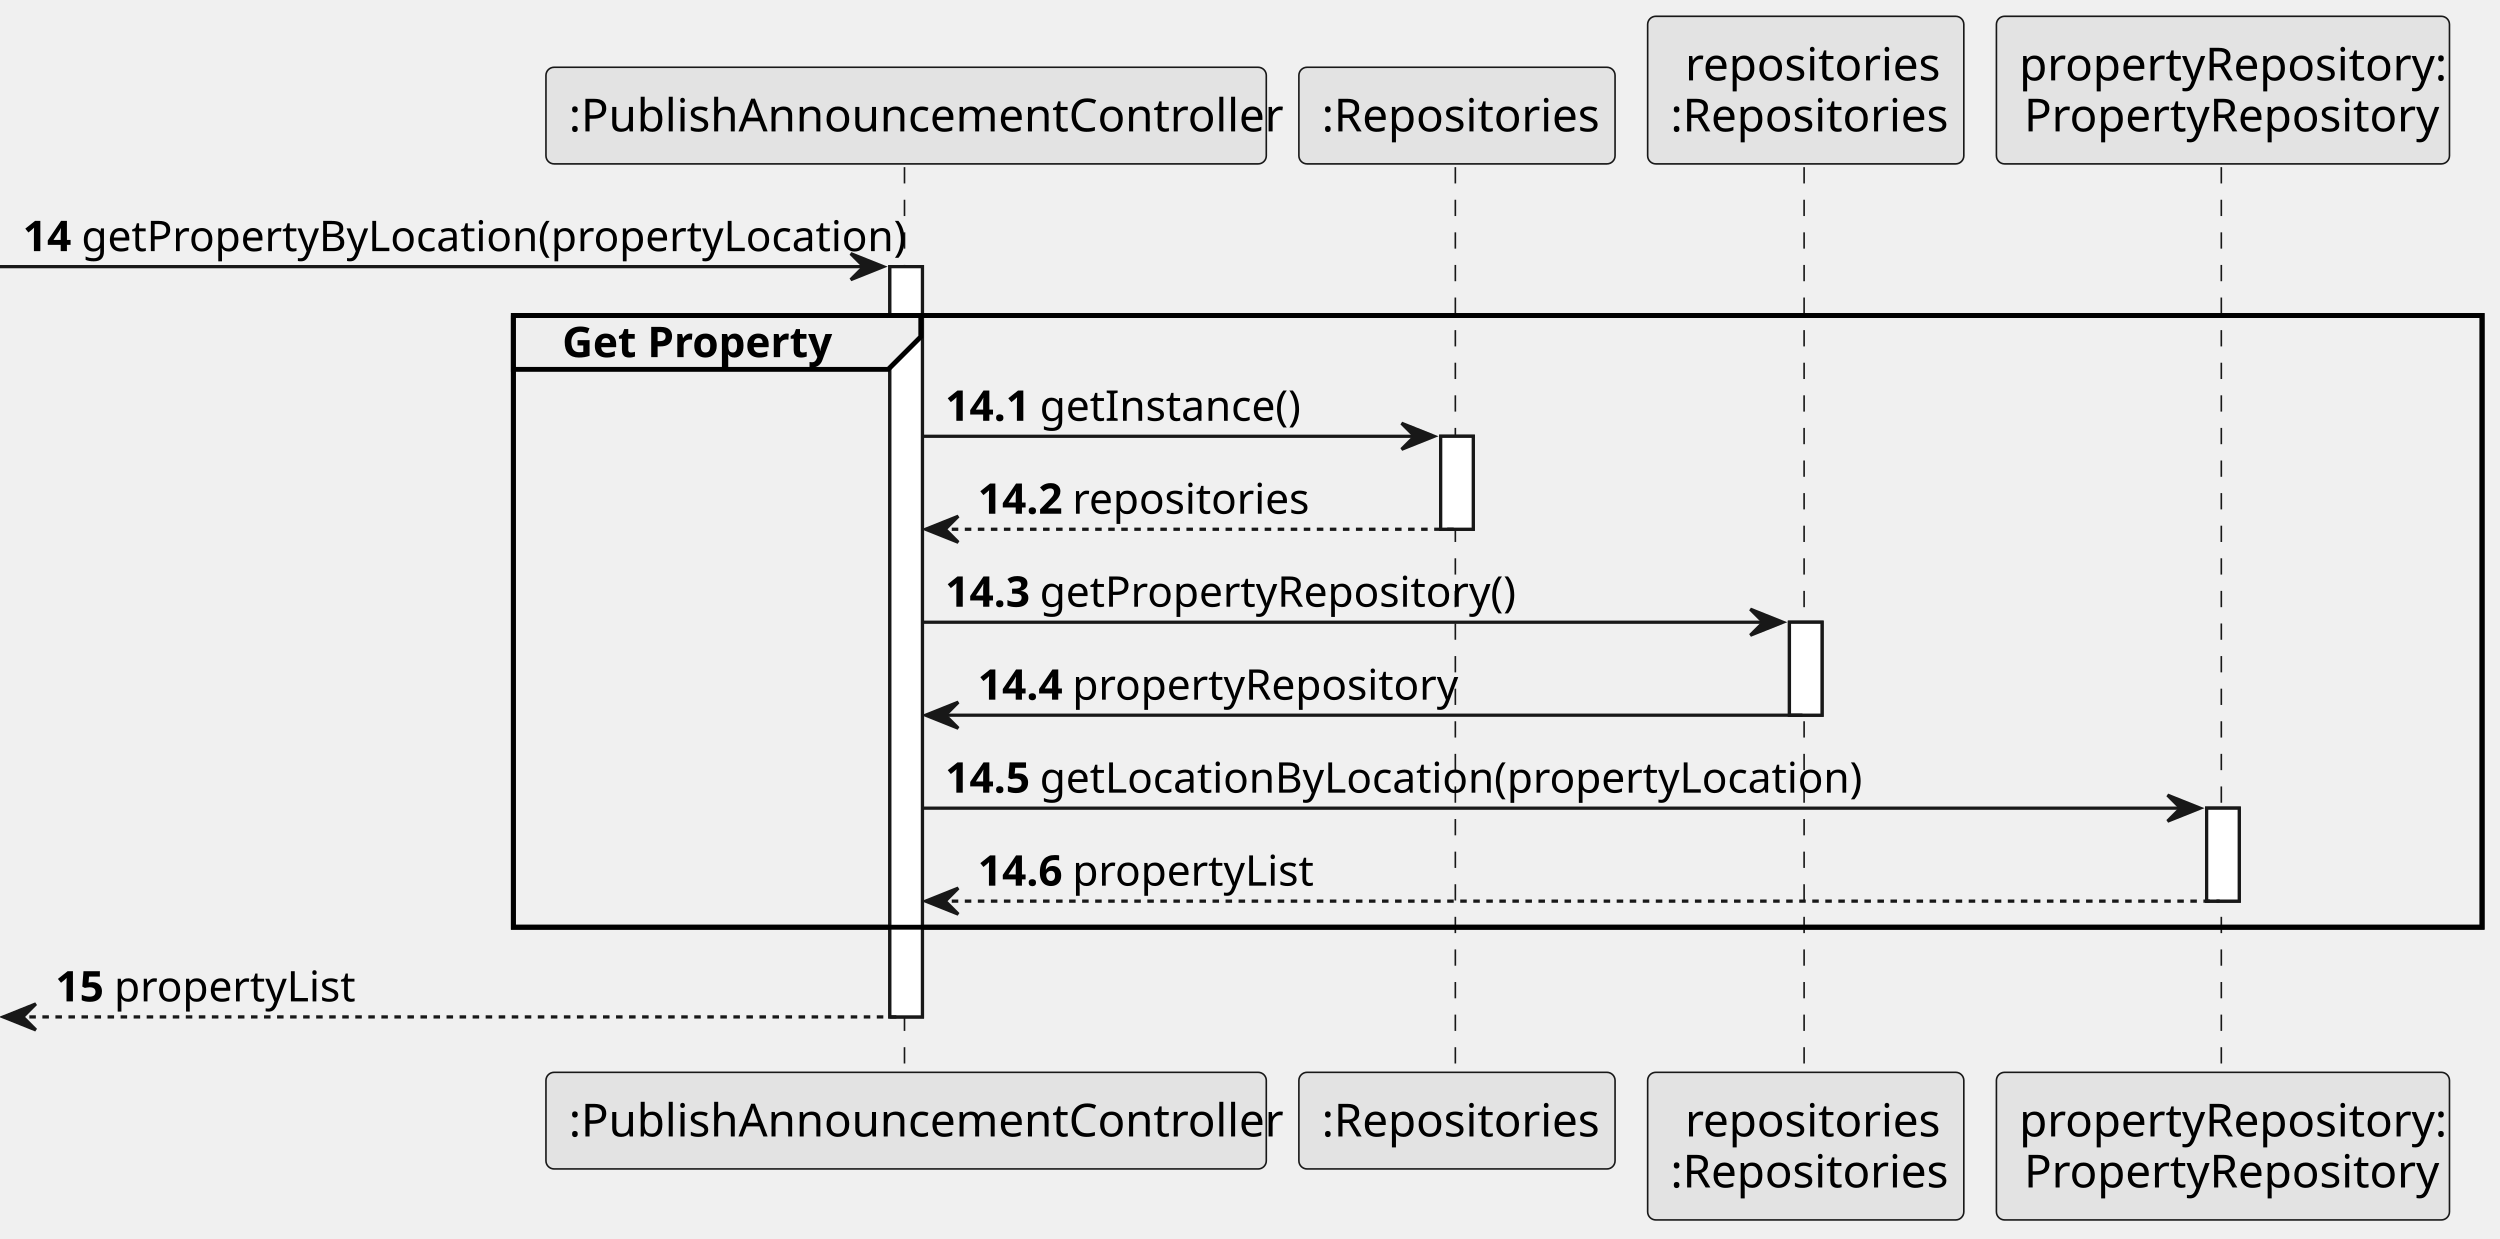
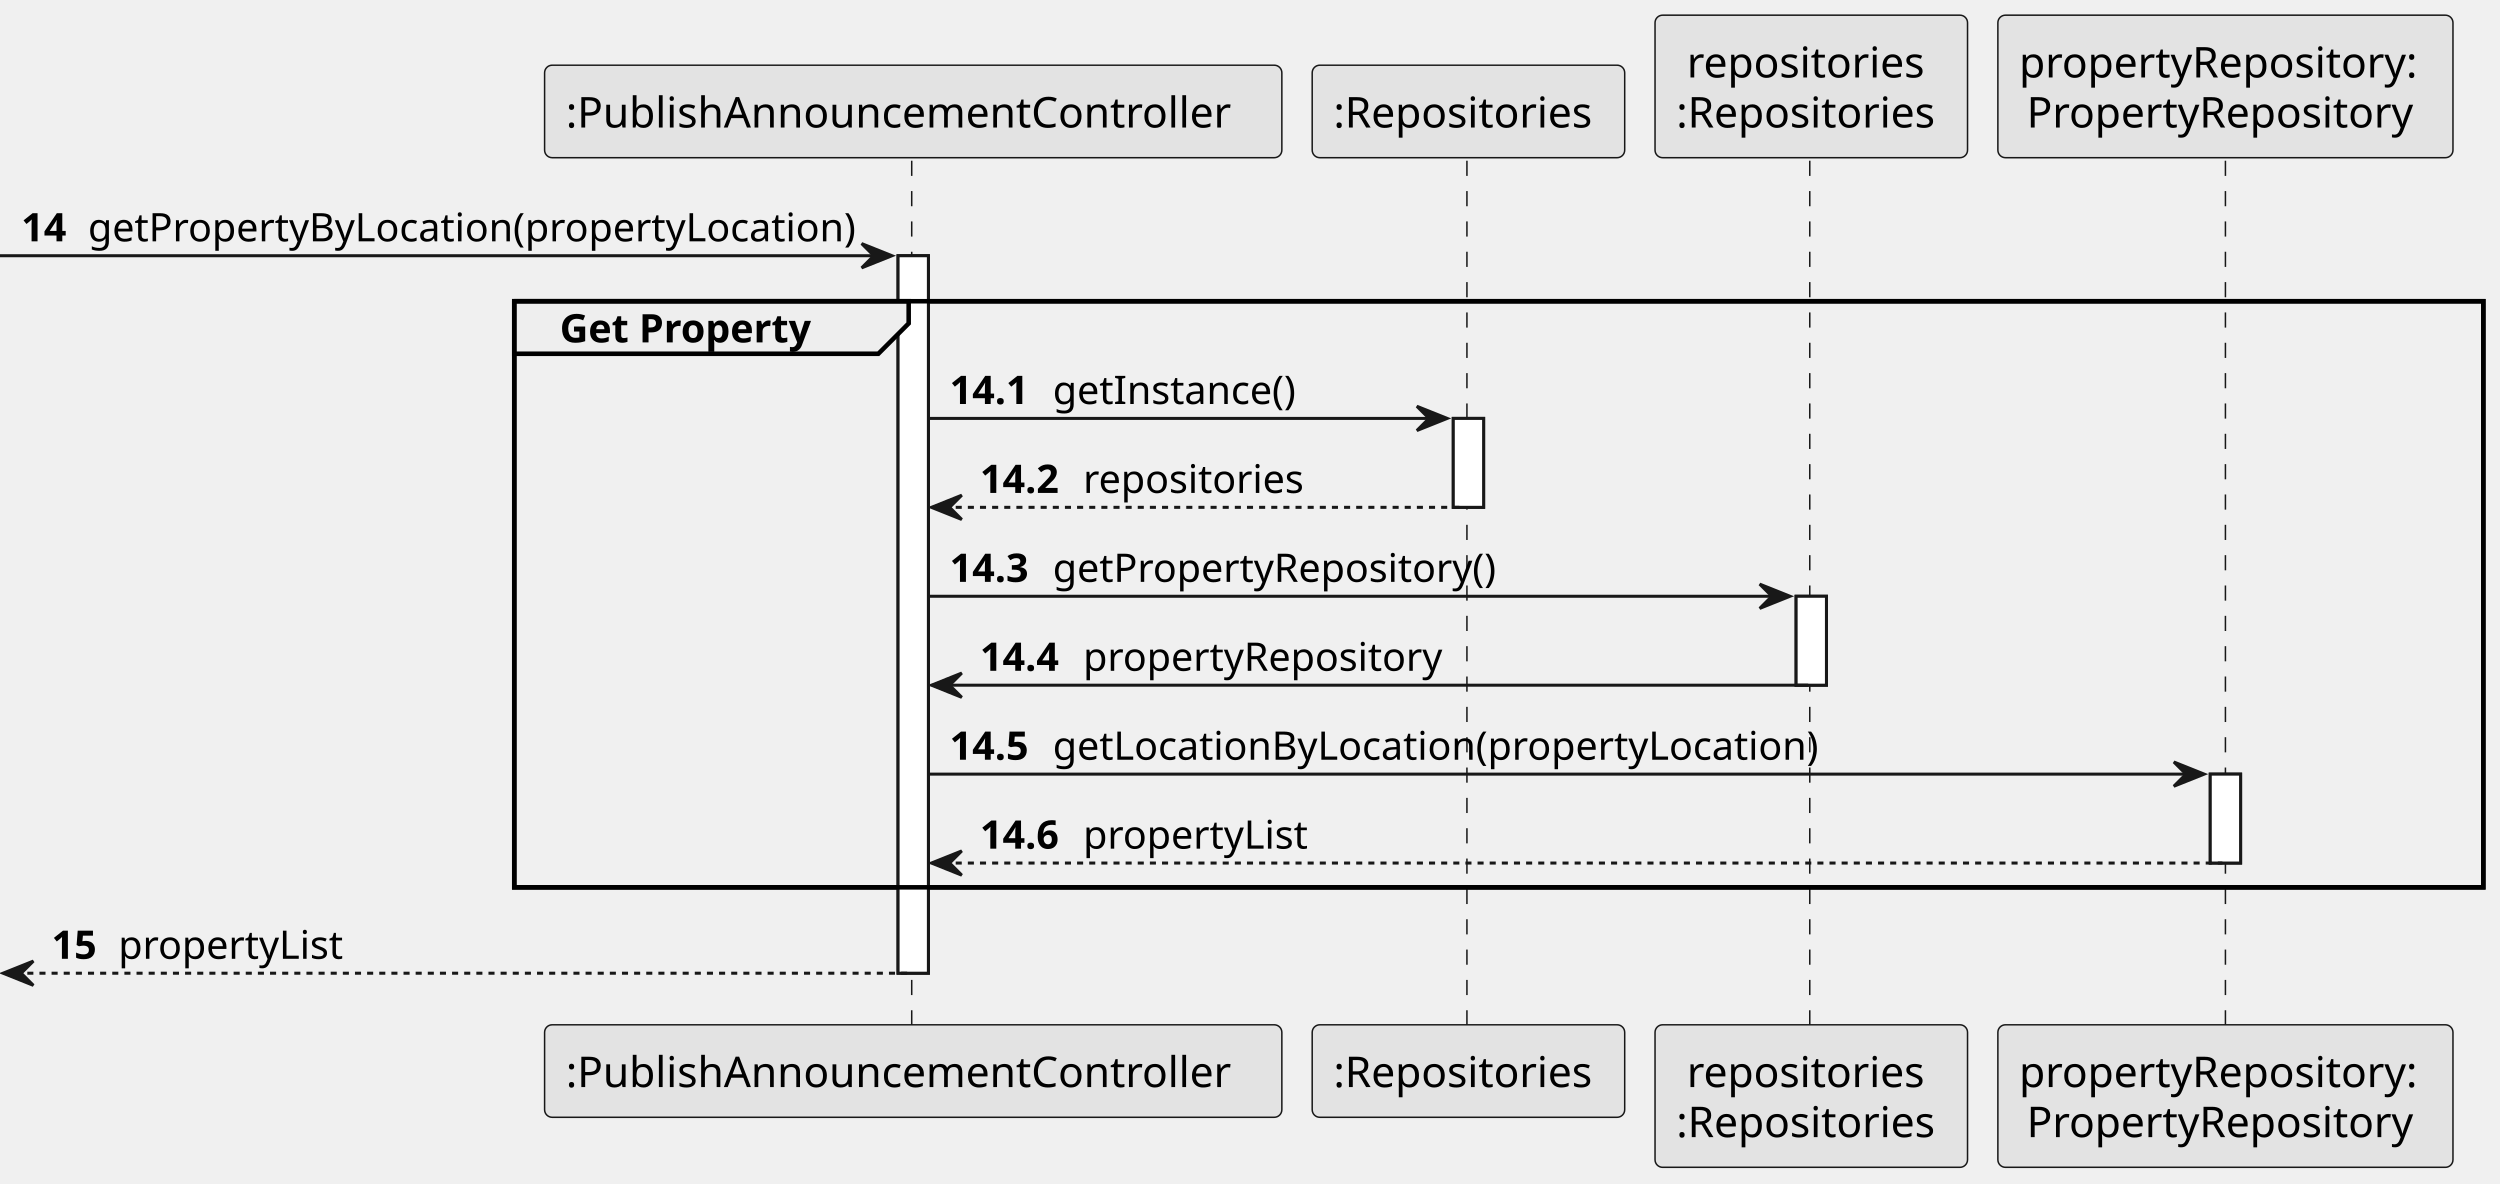
- <svg xmlns="http://www.w3.org/2000/svg" contentStyleType="text/css" height="380px" preserveAspectRatio="none" style="width:767px;height:380px;background:#FFFFFF;" version="1.1" viewBox="0 0 767 380" width="767px" zoomAndPan="magnify">
+ <svg xmlns="http://www.w3.org/2000/svg" contentStyleType="text/css" height="390px" preserveAspectRatio="none" style="width:824px;height:390px;background:#FFFFFF;" version="1.1" viewBox="0 0 824 390" width="824px" zoomAndPan="magnify">
  <defs />
  <g>
-     <rect fill="#FFFFFF" height="230.188" style="stroke:#181818;stroke-width:1.0;" width="10" x="273" y="81.805" />
-     <rect fill="#FFFFFF" height="28.523" style="stroke:#181818;stroke-width:1.0;" width="10" x="442" y="133.852" />
-     <rect fill="#FFFFFF" height="28.523" style="stroke:#181818;stroke-width:1.0;" width="10" x="549" y="190.898" />
-     <rect fill="#FFFFFF" height="28.523" style="stroke:#181818;stroke-width:1.0;" width="10" x="677" y="247.945" />
-     <rect fill="none" height="187.664" style="stroke:#000000;stroke-width:1.5;" width="604" x="157.5" y="96.805" />
-     <line style="stroke:#181818;stroke-width:0.5;stroke-dasharray:5.0,5.0;" x1="277.5" x2="277.5" y1="51.281" y2="329.992" />
-     <line style="stroke:#181818;stroke-width:0.5;stroke-dasharray:5.0,5.0;" x1="446.5" x2="446.5" y1="51.281" y2="329.992" />
-     <line style="stroke:#181818;stroke-width:0.5;stroke-dasharray:5.0,5.0;" x1="553.5" x2="553.5" y1="51.281" y2="329.992" />
-     <line style="stroke:#181818;stroke-width:0.5;stroke-dasharray:5.0,5.0;" x1="681.5" x2="681.5" y1="51.281" y2="329.992" />
-     <rect fill="#E3E3E3" height="29.641" rx="2.5" ry="2.5" style="stroke:#181818;stroke-width:0.5;" width="221" x="167.5" y="20.641" />
-     <text fill="#000000" font-family="sans-serif" font-size="14" lengthAdjust="spacing" textLength="207" x="174.5" y="40.315">:PublishAnnouncementController</text>
-     <rect fill="#E3E3E3" height="29.641" rx="2.5" ry="2.5" style="stroke:#181818;stroke-width:0.5;" width="221" x="167.5" y="328.992" />
-     <text fill="#000000" font-family="sans-serif" font-size="14" lengthAdjust="spacing" textLength="207" x="174.5" y="348.666">:PublishAnnouncementController</text>
-     <rect fill="#E3E3E3" height="29.641" rx="2.5" ry="2.5" style="stroke:#181818;stroke-width:0.5;" width="97" x="398.5" y="20.641" />
-     <text fill="#000000" font-family="sans-serif" font-size="14" lengthAdjust="spacing" textLength="83" x="405.5" y="40.315">:Repositories</text>
-     <rect fill="#E3E3E3" height="29.641" rx="2.5" ry="2.5" style="stroke:#181818;stroke-width:0.5;" width="97" x="398.5" y="328.992" />
-     <text fill="#000000" font-family="sans-serif" font-size="14" lengthAdjust="spacing" textLength="83" x="405.5" y="348.666">:Repositories</text>
-     <rect fill="#E3E3E3" height="45.281" rx="2.5" ry="2.5" style="stroke:#181818;stroke-width:0.5;" width="97" x="505.5" y="5" />
-     <text fill="#000000" font-family="sans-serif" font-size="14" lengthAdjust="spacing" textLength="74" x="517" y="24.674">repositories</text>
-     <text fill="#000000" font-family="sans-serif" font-size="14" lengthAdjust="spacing" textLength="83" x="512.5" y="40.315">:Repositories</text>
-     <rect fill="#E3E3E3" height="45.281" rx="2.5" ry="2.5" style="stroke:#181818;stroke-width:0.5;" width="97" x="505.5" y="328.992" />
-     <text fill="#000000" font-family="sans-serif" font-size="14" lengthAdjust="spacing" textLength="74" x="517" y="348.666">repositories</text>
-     <text fill="#000000" font-family="sans-serif" font-size="14" lengthAdjust="spacing" textLength="83" x="512.5" y="364.307">:Repositories</text>
-     <rect fill="#E3E3E3" height="45.281" rx="2.5" ry="2.5" style="stroke:#181818;stroke-width:0.5;" width="139" x="612.5" y="5" />
-     <text fill="#000000" font-family="sans-serif" font-size="14" lengthAdjust="spacing" textLength="125" x="619.5" y="24.674">propertyRepository:</text>
-     <text fill="#000000" font-family="sans-serif" font-size="14" lengthAdjust="spacing" textLength="122" x="621" y="40.315">PropertyRepository</text>
-     <rect fill="#E3E3E3" height="45.281" rx="2.5" ry="2.5" style="stroke:#181818;stroke-width:0.5;" width="139" x="612.5" y="328.992" />
-     <text fill="#000000" font-family="sans-serif" font-size="14" lengthAdjust="spacing" textLength="125" x="619.5" y="348.666">propertyRepository:</text>
-     <text fill="#000000" font-family="sans-serif" font-size="14" lengthAdjust="spacing" textLength="122" x="621" y="364.307">PropertyRepository</text>
-     <rect fill="#FFFFFF" height="230.188" style="stroke:#181818;stroke-width:1.0;" width="10" x="273" y="81.805" />
-     <rect fill="#FFFFFF" height="28.523" style="stroke:#181818;stroke-width:1.0;" width="10" x="442" y="133.852" />
-     <rect fill="#FFFFFF" height="28.523" style="stroke:#181818;stroke-width:1.0;" width="10" x="549" y="190.898" />
-     <rect fill="#FFFFFF" height="28.523" style="stroke:#181818;stroke-width:1.0;" width="10" x="677" y="247.945" />
-     <polygon fill="#181818" points="261,77.805,271,81.805,261,85.805,265,81.805" style="stroke:#181818;stroke-width:1.0;" />
-     <line style="stroke:#181818;stroke-width:1.0;" x1="0" x2="267" y1="81.805" y2="81.805" />
-     <text fill="#000000" font-family="sans-serif" font-size="13" font-weight="bold" lengthAdjust="spacing" textLength="14" x="7" y="77.05">14</text>
-     <text fill="#000000" font-family="sans-serif" font-size="13" lengthAdjust="spacing" textLength="236" x="25" y="77.05">getPropertyByLocation(propertyLocation)</text>
-     <path d="M157.5,96.805 L282.5,96.805 L282.5,103.328 L272.5,113.328 L157.5,113.328 L157.5,96.805 " fill="#EEEEEE" style="stroke:#000000;stroke-width:1.5;" />
-     <rect fill="none" height="187.664" style="stroke:#000000;stroke-width:1.5;" width="604" x="157.5" y="96.805" />
-     <text fill="#000000" font-family="sans-serif" font-size="13" font-weight="bold" lengthAdjust="spacing" textLength="80" x="172.5" y="109.573">Get Property</text>
-     <polygon fill="#181818" points="430,129.852,440,133.852,430,137.852,434,133.852" style="stroke:#181818;stroke-width:1.0;" />
-     <line style="stroke:#181818;stroke-width:1.0;" x1="283" x2="436" y1="133.852" y2="133.852" />
-     <text fill="#000000" font-family="sans-serif" font-size="13" font-weight="bold" lengthAdjust="spacing" textLength="25" x="290" y="129.097">14.1</text>
-     <text fill="#000000" font-family="sans-serif" font-size="13" lengthAdjust="spacing" textLength="75" x="319" y="129.097">getInstance()</text>
-     <polygon fill="#181818" points="294,158.375,284,162.375,294,166.375,290,162.375" style="stroke:#181818;stroke-width:1.0;" />
-     <line style="stroke:#181818;stroke-width:1.0;stroke-dasharray:2.0,2.0;" x1="288" x2="446" y1="162.375" y2="162.375" />
-     <text fill="#000000" font-family="sans-serif" font-size="13" font-weight="bold" lengthAdjust="spacing" textLength="25" x="300" y="157.62">14.2</text>
-     <text fill="#000000" font-family="sans-serif" font-size="13" lengthAdjust="spacing" textLength="67" x="329" y="157.62">repositories</text>
-     <polygon fill="#181818" points="537,186.898,547,190.898,537,194.898,541,190.898" style="stroke:#181818;stroke-width:1.0;" />
-     <line style="stroke:#181818;stroke-width:1.0;" x1="283" x2="543" y1="190.898" y2="190.898" />
-     <text fill="#000000" font-family="sans-serif" font-size="13" font-weight="bold" lengthAdjust="spacing" textLength="25" x="290" y="186.144">14.3</text>
-     <text fill="#000000" font-family="sans-serif" font-size="13" lengthAdjust="spacing" textLength="137" x="319" y="186.144">getPropertyRepository()</text>
-     <polygon fill="#181818" points="294,215.422,284,219.422,294,223.422,290,219.422" style="stroke:#181818;stroke-width:1.0;" />
-     <line style="stroke:#181818;stroke-width:1.0;" x1="288" x2="553" y1="219.422" y2="219.422" />
-     <text fill="#000000" font-family="sans-serif" font-size="13" font-weight="bold" lengthAdjust="spacing" textLength="25" x="300" y="214.667">14.4</text>
-     <text fill="#000000" font-family="sans-serif" font-size="13" lengthAdjust="spacing" textLength="109" x="329" y="214.667">propertyRepository</text>
-     <polygon fill="#181818" points="665,243.945,675,247.945,665,251.945,669,247.945" style="stroke:#181818;stroke-width:1.0;" />
-     <line style="stroke:#181818;stroke-width:1.0;" x1="283" x2="671" y1="247.945" y2="247.945" />
-     <text fill="#000000" font-family="sans-serif" font-size="13" font-weight="bold" lengthAdjust="spacing" textLength="25" x="290" y="243.19">14.5</text>
-     <text fill="#000000" font-family="sans-serif" font-size="13" lengthAdjust="spacing" textLength="236" x="319" y="243.19">getLocationByLocation(propertyLocation)</text>
-     <polygon fill="#181818" points="294,272.469,284,276.469,294,280.469,290,276.469" style="stroke:#181818;stroke-width:1.0;" />
-     <line style="stroke:#181818;stroke-width:1.0;stroke-dasharray:2.0,2.0;" x1="288" x2="681" y1="276.469" y2="276.469" />
-     <text fill="#000000" font-family="sans-serif" font-size="13" font-weight="bold" lengthAdjust="spacing" textLength="25" x="300" y="271.714">14.6</text>
-     <text fill="#000000" font-family="sans-serif" font-size="13" lengthAdjust="spacing" textLength="68" x="329" y="271.714">propertyList</text>
-     <polygon fill="#181818" points="11,307.992,1,311.992,11,315.992,7,311.992" style="stroke:#181818;stroke-width:1.0;" />
-     <line style="stroke:#181818;stroke-width:1.0;stroke-dasharray:2.0,2.0;" x1="5" x2="277" y1="311.992" y2="311.992" />
-     <text fill="#000000" font-family="sans-serif" font-size="13" font-weight="bold" lengthAdjust="spacing" textLength="14" x="17" y="307.237">15</text>
-     <text fill="#000000" font-family="sans-serif" font-size="13" lengthAdjust="spacing" textLength="68" x="35" y="307.237">propertyList</text>
+     <rect fill="#FFFFFF" height="236.484" style="stroke:#181818;stroke-width:1.0;" width="10" x="296" y="84.287" />
+     <rect fill="#FFFFFF" height="29.311" style="stroke:#181818;stroke-width:1.0;" width="10" x="479" y="137.908" />
+     <rect fill="#FFFFFF" height="29.311" style="stroke:#181818;stroke-width:1.0;" width="10" x="592" y="196.529" />
+     <rect fill="#FFFFFF" height="29.311" style="stroke:#181818;stroke-width:1.0;" width="10" x="728.5" y="255.15" />
+     <rect fill="none" height="193.174" style="stroke:#000000;stroke-width:1.5;" width="649" x="169.5" y="99.287" />
+     <line style="stroke:#181818;stroke-width:0.5;stroke-dasharray:5.0,5.0;" x1="300.5" x2="300.5" y1="52.977" y2="338.772" />
+     <line style="stroke:#181818;stroke-width:0.5;stroke-dasharray:5.0,5.0;" x1="483.5" x2="483.5" y1="52.977" y2="338.772" />
+     <line style="stroke:#181818;stroke-width:0.5;stroke-dasharray:5.0,5.0;" x1="596.5" x2="596.5" y1="52.977" y2="338.772" />
+     <line style="stroke:#181818;stroke-width:0.5;stroke-dasharray:5.0,5.0;" x1="733.5" x2="733.5" y1="52.977" y2="338.772" />
+     <rect fill="#E3E3E3" height="30.488" rx="2.5" ry="2.5" style="stroke:#181818;stroke-width:0.5;" width="243" x="179.5" y="21.488" />
+     <text fill="#000000" font-family="sans-serif" font-size="14" lengthAdjust="spacing" textLength="229" x="186.5" y="42.023">:PublishAnnouncementController</text>
+     <rect fill="#E3E3E3" height="30.488" rx="2.5" ry="2.5" style="stroke:#181818;stroke-width:0.5;" width="243" x="179.5" y="337.772" />
+     <text fill="#000000" font-family="sans-serif" font-size="14" lengthAdjust="spacing" textLength="229" x="186.5" y="358.307">:PublishAnnouncementController</text>
+     <rect fill="#E3E3E3" height="30.488" rx="2.5" ry="2.5" style="stroke:#181818;stroke-width:0.5;" width="103" x="432.5" y="21.488" />
+     <text fill="#000000" font-family="sans-serif" font-size="14" lengthAdjust="spacing" textLength="89" x="439.5" y="42.023">:Repositories</text>
+     <rect fill="#E3E3E3" height="30.488" rx="2.5" ry="2.5" style="stroke:#181818;stroke-width:0.5;" width="103" x="432.5" y="337.772" />
+     <text fill="#000000" font-family="sans-serif" font-size="14" lengthAdjust="spacing" textLength="89" x="439.5" y="358.307">:Repositories</text>
+     <rect fill="#E3E3E3" height="46.977" rx="2.5" ry="2.5" style="stroke:#181818;stroke-width:0.5;" width="103" x="545.5" y="5" />
+     <text fill="#000000" font-family="sans-serif" font-size="14" lengthAdjust="spacing" textLength="82" x="556" y="25.535">repositories</text>
+     <text fill="#000000" font-family="sans-serif" font-size="14" lengthAdjust="spacing" textLength="89" x="552.5" y="42.023">:Repositories</text>
+     <rect fill="#E3E3E3" height="46.977" rx="2.5" ry="2.5" style="stroke:#181818;stroke-width:0.5;" width="103" x="545.5" y="337.772" />
+     <text fill="#000000" font-family="sans-serif" font-size="14" lengthAdjust="spacing" textLength="82" x="556" y="358.307">repositories</text>
+     <text fill="#000000" font-family="sans-serif" font-size="14" lengthAdjust="spacing" textLength="89" x="552.5" y="374.795">:Repositories</text>
+     <rect fill="#E3E3E3" height="46.977" rx="2.5" ry="2.5" style="stroke:#181818;stroke-width:0.5;" width="150" x="658.5" y="5" />
+     <text fill="#000000" font-family="sans-serif" font-size="14" lengthAdjust="spacing" textLength="136" x="665.5" y="25.535">propertyRepository:</text>
+     <text fill="#000000" font-family="sans-serif" font-size="14" lengthAdjust="spacing" textLength="131" x="668" y="42.023">PropertyRepository</text>
+     <rect fill="#E3E3E3" height="46.977" rx="2.5" ry="2.5" style="stroke:#181818;stroke-width:0.5;" width="150" x="658.5" y="337.772" />
+     <text fill="#000000" font-family="sans-serif" font-size="14" lengthAdjust="spacing" textLength="136" x="665.5" y="358.307">propertyRepository:</text>
+     <text fill="#000000" font-family="sans-serif" font-size="14" lengthAdjust="spacing" textLength="131" x="668" y="374.795">PropertyRepository</text>
+     <rect fill="#FFFFFF" height="236.484" style="stroke:#181818;stroke-width:1.0;" width="10" x="296" y="84.287" />
+     <rect fill="#FFFFFF" height="29.311" style="stroke:#181818;stroke-width:1.0;" width="10" x="479" y="137.908" />
+     <rect fill="#FFFFFF" height="29.311" style="stroke:#181818;stroke-width:1.0;" width="10" x="592" y="196.529" />
+     <rect fill="#FFFFFF" height="29.311" style="stroke:#181818;stroke-width:1.0;" width="10" x="728.5" y="255.15" />
+     <polygon fill="#181818" points="284,80.287,294,84.287,284,88.287,288,84.287" style="stroke:#181818;stroke-width:1.0;" />
+     <line style="stroke:#181818;stroke-width:1.0;" x1="0" x2="290" y1="84.287" y2="84.287" />
+     <text fill="#000000" font-family="sans-serif" font-size="13" font-weight="bold" lengthAdjust="spacing" textLength="18" x="7" y="79.545">14</text>
+     <text fill="#000000" font-family="sans-serif" font-size="13" lengthAdjust="spacing" textLength="255" x="29" y="79.545">getPropertyByLocation(propertyLocation)</text>
+     <path d="M169.5,99.287 L299.5,99.287 L299.5,106.598 L289.5,116.598 L169.5,116.598 L169.5,99.287 " fill="#EEEEEE" style="stroke:#000000;stroke-width:1.5;" />
+     <rect fill="none" height="193.174" style="stroke:#000000;stroke-width:1.5;" width="649" x="169.5" y="99.287" />
+     <text fill="#000000" font-family="sans-serif" font-size="13" font-weight="bold" lengthAdjust="spacing" textLength="85" x="184.5" y="112.856">Get Property</text>
+     <polygon fill="#181818" points="467,133.908,477,137.908,467,141.908,471,137.908" style="stroke:#181818;stroke-width:1.0;" />
+     <line style="stroke:#181818;stroke-width:1.0;" x1="306" x2="473" y1="137.908" y2="137.908" />
+     <text fill="#000000" font-family="sans-serif" font-size="13" font-weight="bold" lengthAdjust="spacing" textLength="30" x="313" y="133.166">14.1</text>
+     <text fill="#000000" font-family="sans-serif" font-size="13" lengthAdjust="spacing" textLength="81" x="347" y="133.166">getInstance()</text>
+     <polygon fill="#181818" points="317,163.219,307,167.219,317,171.219,313,167.219" style="stroke:#181818;stroke-width:1.0;" />
+     <line style="stroke:#181818;stroke-width:1.0;stroke-dasharray:2.0,2.0;" x1="311" x2="483" y1="167.219" y2="167.219" />
+     <text fill="#000000" font-family="sans-serif" font-size="13" font-weight="bold" lengthAdjust="spacing" textLength="30" x="323" y="162.477">14.2</text>
+     <text fill="#000000" font-family="sans-serif" font-size="13" lengthAdjust="spacing" textLength="75" x="357" y="162.477">repositories</text>
+     <polygon fill="#181818" points="580,192.529,590,196.529,580,200.529,584,196.529" style="stroke:#181818;stroke-width:1.0;" />
+     <line style="stroke:#181818;stroke-width:1.0;" x1="306" x2="586" y1="196.529" y2="196.529" />
+     <text fill="#000000" font-family="sans-serif" font-size="13" font-weight="bold" lengthAdjust="spacing" textLength="30" x="313" y="191.787">14.3</text>
+     <text fill="#000000" font-family="sans-serif" font-size="13" lengthAdjust="spacing" textLength="147" x="347" y="191.787">getPropertyRepository()</text>
+     <polygon fill="#181818" points="317,221.84,307,225.84,317,229.84,313,225.84" style="stroke:#181818;stroke-width:1.0;" />
+     <line style="stroke:#181818;stroke-width:1.0;" x1="311" x2="596" y1="225.84" y2="225.84" />
+     <text fill="#000000" font-family="sans-serif" font-size="13" font-weight="bold" lengthAdjust="spacing" textLength="30" x="323" y="221.098">14.4</text>
+     <text fill="#000000" font-family="sans-serif" font-size="13" lengthAdjust="spacing" textLength="120" x="357" y="221.098">propertyRepository</text>
+     <polygon fill="#181818" points="716.5,251.15,726.5,255.15,716.5,259.15,720.5,255.15" style="stroke:#181818;stroke-width:1.0;" />
+     <line style="stroke:#181818;stroke-width:1.0;" x1="306" x2="722.5" y1="255.15" y2="255.15" />
+     <text fill="#000000" font-family="sans-serif" font-size="13" font-weight="bold" lengthAdjust="spacing" textLength="30" x="313" y="250.408">14.5</text>
+     <text fill="#000000" font-family="sans-serif" font-size="13" lengthAdjust="spacing" textLength="257" x="347" y="250.408">getLocationByLocation(propertyLocation)</text>
+     <polygon fill="#181818" points="317,280.461,307,284.461,317,288.461,313,284.461" style="stroke:#181818;stroke-width:1.0;" />
+     <line style="stroke:#181818;stroke-width:1.0;stroke-dasharray:2.0,2.0;" x1="311" x2="732.5" y1="284.461" y2="284.461" />
+     <text fill="#000000" font-family="sans-serif" font-size="13" font-weight="bold" lengthAdjust="spacing" textLength="30" x="323" y="279.719">14.6</text>
+     <text fill="#000000" font-family="sans-serif" font-size="13" lengthAdjust="spacing" textLength="76" x="357" y="279.719">propertyList</text>
+     <polygon fill="#181818" points="11,316.772,1,320.772,11,324.772,7,320.772" style="stroke:#181818;stroke-width:1.0;" />
+     <line style="stroke:#181818;stroke-width:1.0;stroke-dasharray:2.0,2.0;" x1="5" x2="300" y1="320.772" y2="320.772" />
+     <text fill="#000000" font-family="sans-serif" font-size="13" font-weight="bold" lengthAdjust="spacing" textLength="18" x="17" y="316.029">15</text>
+     <text fill="#000000" font-family="sans-serif" font-size="13" lengthAdjust="spacing" textLength="76" x="39" y="316.029">propertyList</text>
  </g>
</svg>
